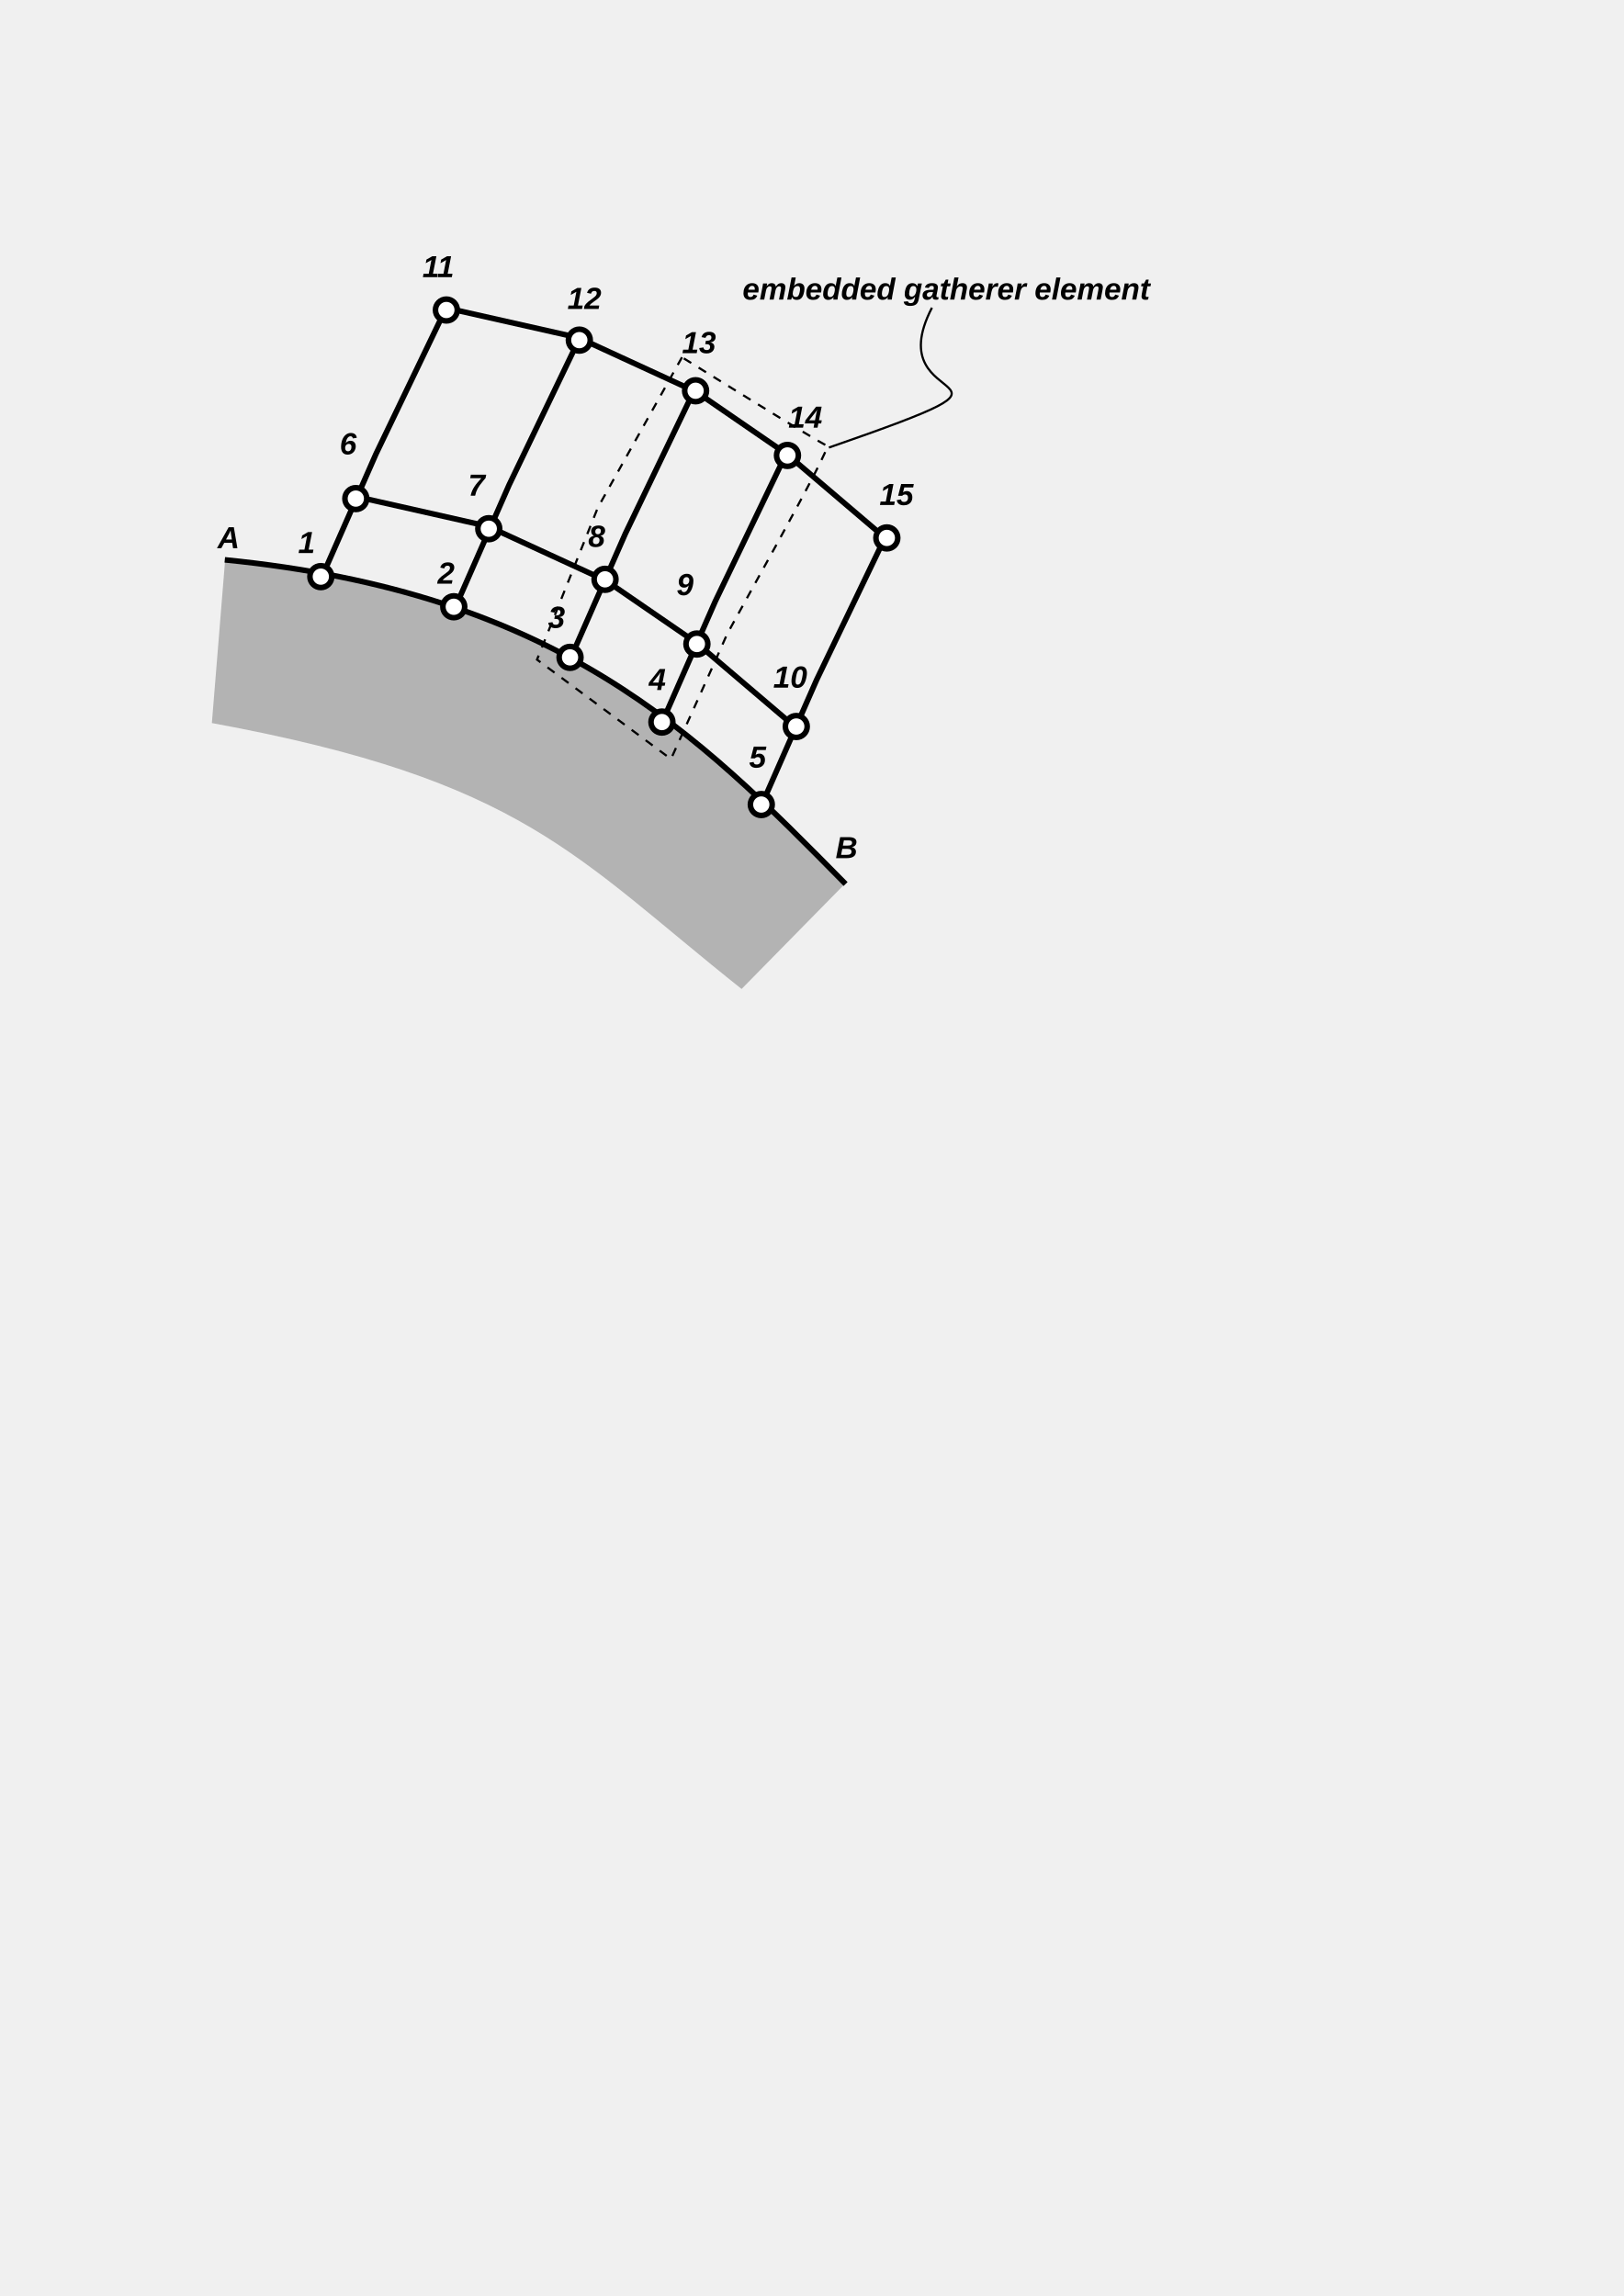
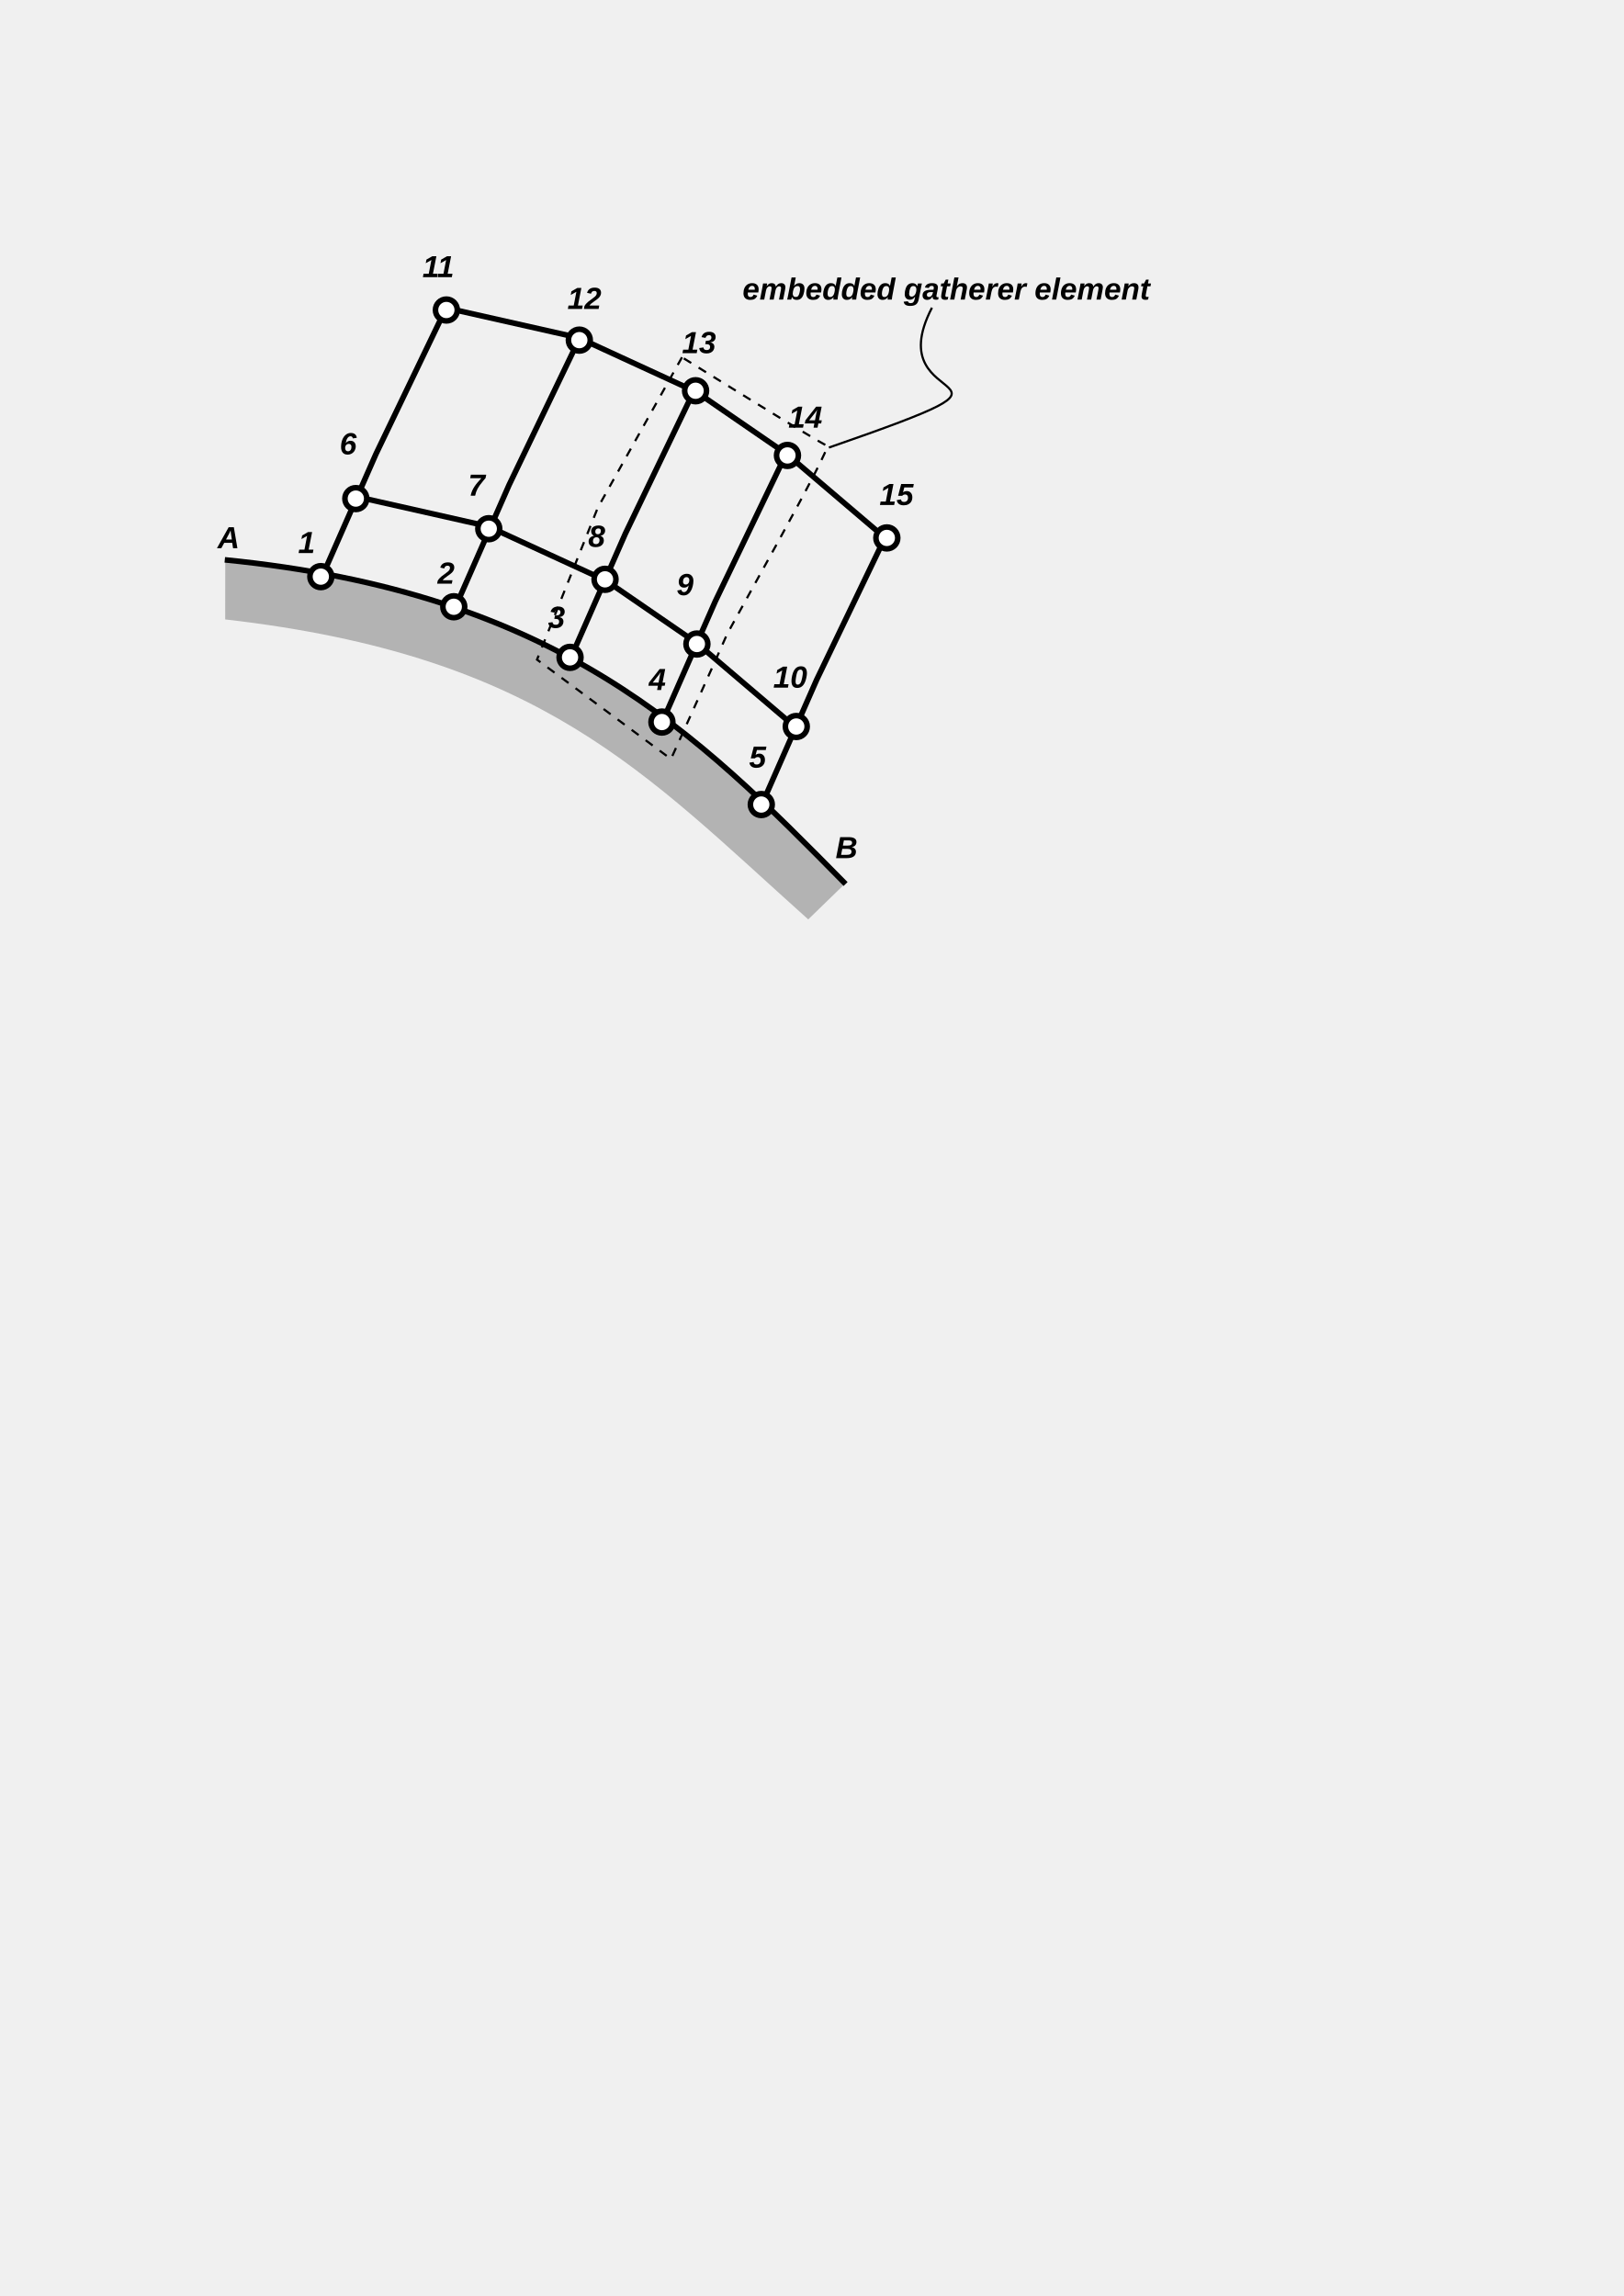
<svg xmlns="http://www.w3.org/2000/svg" width="744.094" height="1052.362" id="svg2">
  <defs id="defs4" />
  <g id="layer1">
    <path style="fill:none;fill-rule:evenodd;stroke:#000000;stroke-width:2.549px;stroke-linecap:butt;stroke-linejoin:miter;stroke-opacity:1" d="M 204.09,141.048 L 265.099,154.796 L 319.234,179.716 L 360.48,208.072 L 406.882,247.599" id="path4173" />
    <path style="fill:none;fill-rule:evenodd;stroke:#000000;stroke-width:2.549px;stroke-linecap:butt;stroke-linejoin:miter;stroke-opacity:1" d="M 162.591,227.481 L 223.601,241.23 L 277.736,266.149 L 318.982,294.506 L 365.383,334.033" id="path4171" />
    <path style="fill:none;fill-rule:evenodd;stroke:#000000;stroke-width:2.549px;stroke-linecap:butt;stroke-linejoin:miter;stroke-opacity:1" d="M 208.386,278.963 L 233.305,222.25 L 265.099,156.085" id="path4163" />
    <path style="fill:none;fill-rule:evenodd;stroke:#000000;stroke-width:2.549px;stroke-linecap:butt;stroke-linejoin:miter;stroke-opacity:1" d="M 261.662,301.305 L 286.581,244.592 L 318.375,178.427" id="path4165" />
    <path style="fill:none;fill-rule:evenodd;stroke:#000000;stroke-width:2.549px;stroke-linecap:butt;stroke-linejoin:miter;stroke-opacity:1" d="M 302.908,332.239 L 327.827,275.526 L 359.621,209.361" id="path4167" />
    <path style="fill:none;fill-rule:evenodd;stroke:#000000;stroke-width:2.549px;stroke-linecap:butt;stroke-linejoin:miter;stroke-opacity:1" d="M 349.309,368.329 L 374.229,311.616 L 406.022,245.451" id="path4169" />
    <path style="fill:none;fill-rule:evenodd;stroke:#000000;stroke-width:2.549px;stroke-linecap:butt;stroke-linejoin:miter;stroke-opacity:1" d="M 147.377,264.785 L 172.296,208.072 L 204.09,141.907" id="path4161" />
    <g id="g3139" transform="matrix(2.549447,0,0,2.549447,-67.44564,35.11285)">
-       <path d="M 178.534,144.918 L 159.76,164.026 C 129.764,140.205 120.649,126.537 64.539,116.219 L 66.944,86.635 C 126.921,92.603 151.638,117.609 178.534,144.918 z " style="fill:#b3b3b3;fill-opacity:1;fill-rule:evenodd;stroke:none;stroke-width:1px;stroke-linecap:butt;stroke-linejoin:miter;stroke-opacity:1" id="path2160" />
+       <path d="M 178.534,144.918 L 171.737,151.518 C 142.305,125.174 123.887,104.099 66.934,97.589 L 66.944,86.635 C 126.921,92.603 151.638,117.609 178.534,144.918 z " style="fill:#b3b3b3;fill-opacity:1;fill-rule:evenodd;stroke:none;stroke-width:1px;stroke-linecap:butt;stroke-linejoin:miter;stroke-opacity:1" id="path2160" />
      <path d="M 66.863,86.874 C 126.839,92.842 151.557,117.847 178.453,145.156" style="fill:none;fill-rule:evenodd;stroke:#000000;stroke-width:1px;stroke-linecap:butt;stroke-linejoin:miter;stroke-opacity:1" id="path2167" />
    </g>
    <g id="g4122" transform="matrix(2.549447,0,0,2.549447,-68.30493,35.97213)">
      <path transform="translate(-22.58874,-2.291611)" d="M 109.015 91.85 A 1.964 1.964 0 1 1  105.087,91.85 A 1.964 1.964 0 1 1  109.015 91.85 z" id="path3143" style="opacity:1;color:#000000;fill:#ffffff;fill-opacity:1;fill-rule:nonzero;stroke:#000000;stroke-width:1;stroke-linecap:round;stroke-linejoin:round;marker:none;marker-start:none;marker-mid:none;marker-end:none;stroke-miterlimit:4;stroke-dasharray:none;stroke-dashoffset:0;stroke-opacity:1;visibility:visible;display:inline;overflow:visible;enable-background:accumulate" />
      <path transform="translate(1.3103,3.124558)" d="M 109.015 91.85 A 1.964 1.964 0 1 1  105.087,91.85 A 1.964 1.964 0 1 1  109.015 91.85 z" id="path4114" style="opacity:1;color:#000000;fill:#ffffff;fill-opacity:1;fill-rule:nonzero;stroke:#000000;stroke-width:1;stroke-linecap:round;stroke-linejoin:round;marker:none;marker-start:none;marker-mid:none;marker-end:none;stroke-miterlimit:4;stroke-dasharray:none;stroke-dashoffset:0;stroke-opacity:1;visibility:visible;display:inline;overflow:visible;enable-background:accumulate" />
      <path transform="translate(22.20734,12.22488)" d="M 109.015 91.85 A 1.964 1.964 0 1 1  105.087,91.85 A 1.964 1.964 0 1 1  109.015 91.85 z" id="path4116" style="opacity:1;color:#000000;fill:#ffffff;fill-opacity:1;fill-rule:nonzero;stroke:#000000;stroke-width:1;stroke-linecap:round;stroke-linejoin:round;marker:none;marker-start:none;marker-mid:none;marker-end:none;stroke-miterlimit:4;stroke-dasharray:none;stroke-dashoffset:0;stroke-opacity:1;visibility:visible;display:inline;overflow:visible;enable-background:accumulate" />
      <path transform="translate(38.72275,23.85308)" d="M 109.015 91.85 A 1.964 1.964 0 1 1  105.087,91.85 A 1.964 1.964 0 1 1  109.015 91.85 z" id="path4118" style="opacity:1;color:#000000;fill:#ffffff;fill-opacity:1;fill-rule:nonzero;stroke:#000000;stroke-width:1;stroke-linecap:round;stroke-linejoin:round;marker:none;marker-start:none;marker-mid:none;marker-end:none;stroke-miterlimit:4;stroke-dasharray:none;stroke-dashoffset:0;stroke-opacity:1;visibility:visible;display:inline;overflow:visible;enable-background:accumulate" />
      <path transform="translate(56.58635,38.68323)" d="M 109.015 91.85 A 1.964 1.964 0 1 1  105.087,91.85 A 1.964 1.964 0 1 1  109.015 91.85 z" id="path4120" style="opacity:1;color:#000000;fill:#ffffff;fill-opacity:1;fill-rule:nonzero;stroke:#000000;stroke-width:1;stroke-linecap:round;stroke-linejoin:round;marker:none;marker-start:none;marker-mid:none;marker-end:none;stroke-miterlimit:4;stroke-dasharray:none;stroke-dashoffset:0;stroke-opacity:1;visibility:visible;display:inline;overflow:visible;enable-background:accumulate" />
    </g>
    <g id="g4129" transform="matrix(2.549447,0,0,2.549447,-52.27104,0.2020141)">
      <path transform="translate(-22.58874,-2.291611)" d="M 109.015 91.85 A 1.964 1.964 0 1 1  105.087,91.85 A 1.964 1.964 0 1 1  109.015 91.85 z" id="path4131" style="opacity:1;color:#000000;fill:#ffffff;fill-opacity:1;fill-rule:nonzero;stroke:#000000;stroke-width:1;stroke-linecap:round;stroke-linejoin:round;marker:none;marker-start:none;marker-mid:none;marker-end:none;stroke-miterlimit:4;stroke-dasharray:none;stroke-dashoffset:0;stroke-opacity:1;visibility:visible;display:inline;overflow:visible;enable-background:accumulate" />
      <path transform="translate(1.3103,3.124558)" d="M 109.015 91.85 A 1.964 1.964 0 1 1  105.087,91.85 A 1.964 1.964 0 1 1  109.015 91.85 z" id="path4133" style="opacity:1;color:#000000;fill:#ffffff;fill-opacity:1;fill-rule:nonzero;stroke:#000000;stroke-width:1;stroke-linecap:round;stroke-linejoin:round;marker:none;marker-start:none;marker-mid:none;marker-end:none;stroke-miterlimit:4;stroke-dasharray:none;stroke-dashoffset:0;stroke-opacity:1;visibility:visible;display:inline;overflow:visible;enable-background:accumulate" />
      <path transform="translate(22.20734,12.22488)" d="M 109.015 91.85 A 1.964 1.964 0 1 1  105.087,91.85 A 1.964 1.964 0 1 1  109.015 91.85 z" id="path4135" style="opacity:1;color:#000000;fill:#ffffff;fill-opacity:1;fill-rule:nonzero;stroke:#000000;stroke-width:1;stroke-linecap:round;stroke-linejoin:round;marker:none;marker-start:none;marker-mid:none;marker-end:none;stroke-miterlimit:4;stroke-dasharray:none;stroke-dashoffset:0;stroke-opacity:1;visibility:visible;display:inline;overflow:visible;enable-background:accumulate" />
      <path transform="translate(38.72275,23.85308)" d="M 109.015 91.85 A 1.964 1.964 0 1 1  105.087,91.85 A 1.964 1.964 0 1 1  109.015 91.85 z" id="path4137" style="opacity:1;color:#000000;fill:#ffffff;fill-opacity:1;fill-rule:nonzero;stroke:#000000;stroke-width:1;stroke-linecap:round;stroke-linejoin:round;marker:none;marker-start:none;marker-mid:none;marker-end:none;stroke-miterlimit:4;stroke-dasharray:none;stroke-dashoffset:0;stroke-opacity:1;visibility:visible;display:inline;overflow:visible;enable-background:accumulate" />
      <path transform="translate(56.58635,38.68323)" d="M 109.015 91.85 A 1.964 1.964 0 1 1  105.087,91.85 A 1.964 1.964 0 1 1  109.015 91.85 z" id="path4139" style="opacity:1;color:#000000;fill:#ffffff;fill-opacity:1;fill-rule:nonzero;stroke:#000000;stroke-width:1;stroke-linecap:round;stroke-linejoin:round;marker:none;marker-start:none;marker-mid:none;marker-end:none;stroke-miterlimit:4;stroke-dasharray:none;stroke-dashoffset:0;stroke-opacity:1;visibility:visible;display:inline;overflow:visible;enable-background:accumulate" />
    </g>
    <g id="g4141" transform="matrix(2.549447,0,0,2.549447,-10.77268,-86.23186)">
      <path transform="translate(-22.58874,-2.291611)" d="M 109.015 91.85 A 1.964 1.964 0 1 1  105.087,91.85 A 1.964 1.964 0 1 1  109.015 91.85 z" id="path4143" style="opacity:1;color:#000000;fill:#ffffff;fill-opacity:1;fill-rule:nonzero;stroke:#000000;stroke-width:1;stroke-linecap:round;stroke-linejoin:round;marker:none;marker-start:none;marker-mid:none;marker-end:none;stroke-miterlimit:4;stroke-dasharray:none;stroke-dashoffset:0;stroke-opacity:1;visibility:visible;display:inline;overflow:visible;enable-background:accumulate" />
      <path transform="translate(1.3103,3.124558)" d="M 109.015 91.85 A 1.964 1.964 0 1 1  105.087,91.85 A 1.964 1.964 0 1 1  109.015 91.85 z" id="path4145" style="opacity:1;color:#000000;fill:#ffffff;fill-opacity:1;fill-rule:nonzero;stroke:#000000;stroke-width:1;stroke-linecap:round;stroke-linejoin:round;marker:none;marker-start:none;marker-mid:none;marker-end:none;stroke-miterlimit:4;stroke-dasharray:none;stroke-dashoffset:0;stroke-opacity:1;visibility:visible;display:inline;overflow:visible;enable-background:accumulate" />
      <path transform="translate(22.20734,12.22488)" d="M 109.015 91.85 A 1.964 1.964 0 1 1  105.087,91.85 A 1.964 1.964 0 1 1  109.015 91.85 z" id="path4147" style="opacity:1;color:#000000;fill:#ffffff;fill-opacity:1;fill-rule:nonzero;stroke:#000000;stroke-width:1;stroke-linecap:round;stroke-linejoin:round;marker:none;marker-start:none;marker-mid:none;marker-end:none;stroke-miterlimit:4;stroke-dasharray:none;stroke-dashoffset:0;stroke-opacity:1;visibility:visible;display:inline;overflow:visible;enable-background:accumulate" />
      <path transform="translate(38.72275,23.85308)" d="M 109.015 91.85 A 1.964 1.964 0 1 1  105.087,91.85 A 1.964 1.964 0 1 1  109.015 91.85 z" id="path4149" style="opacity:1;color:#000000;fill:#ffffff;fill-opacity:1;fill-rule:nonzero;stroke:#000000;stroke-width:1;stroke-linecap:round;stroke-linejoin:round;marker:none;marker-start:none;marker-mid:none;marker-end:none;stroke-miterlimit:4;stroke-dasharray:none;stroke-dashoffset:0;stroke-opacity:1;visibility:visible;display:inline;overflow:visible;enable-background:accumulate" />
      <path transform="translate(56.58635,38.68323)" d="M 109.015 91.85 A 1.964 1.964 0 1 1  105.087,91.85 A 1.964 1.964 0 1 1  109.015 91.85 z" id="path4151" style="opacity:1;color:#000000;fill:#ffffff;fill-opacity:1;fill-rule:nonzero;stroke:#000000;stroke-width:1;stroke-linecap:round;stroke-linejoin:round;marker:none;marker-start:none;marker-mid:none;marker-end:none;stroke-miterlimit:4;stroke-dasharray:none;stroke-dashoffset:0;stroke-opacity:1;visibility:visible;display:inline;overflow:visible;enable-background:accumulate" />
    </g>
    <text xml:space="preserve" style="font-size:14px;font-style:italic;font-variant:normal;font-weight:bold;font-stretch:normal;text-align:start;line-height:100%;writing-mode:lr-tb;text-anchor:start;fill:#000000;fill-opacity:1;stroke:none;stroke-width:1px;stroke-linecap:butt;stroke-linejoin:miter;stroke-opacity:1;font-family:Liberation Sans" x="136.616" y="253.496" id="text4175">
      <tspan id="tspan4177" x="136.616" y="253.496">1</tspan>
    </text>
    <text xml:space="preserve" style="font-size:14px;font-style:italic;font-variant:normal;font-weight:bold;font-stretch:normal;text-align:start;line-height:100%;writing-mode:lr-tb;text-anchor:start;fill:#000000;fill-opacity:1;stroke:none;stroke-width:1px;stroke-linecap:butt;stroke-linejoin:miter;stroke-opacity:1;font-family:Liberation Sans" x="200.538" y="267.536" id="text4237">
      <tspan id="tspan4239" x="200.538" y="267.536">2</tspan>
    </text>
    <text xml:space="preserve" style="font-size:14px;font-style:italic;font-variant:normal;font-weight:bold;font-stretch:normal;text-align:start;line-height:100%;writing-mode:lr-tb;text-anchor:start;fill:#000000;fill-opacity:1;stroke:none;stroke-width:1px;stroke-linecap:butt;stroke-linejoin:miter;stroke-opacity:1;font-family:Liberation Sans" x="251.161" y="287.785" id="text4241">
      <tspan id="tspan4243" x="251.161" y="287.785">3</tspan>
    </text>
    <text xml:space="preserve" style="font-size:14px;font-style:italic;font-variant:normal;font-weight:bold;font-stretch:normal;text-align:start;line-height:100%;writing-mode:lr-tb;text-anchor:start;fill:#000000;fill-opacity:1;stroke:none;stroke-width:1px;stroke-linecap:butt;stroke-linejoin:miter;stroke-opacity:1;font-family:Liberation Sans" x="297.355" y="316.261" id="text4245">
      <tspan id="tspan4247" x="297.355" y="316.261">4</tspan>
    </text>
    <text xml:space="preserve" style="font-size:14px;font-style:italic;font-variant:normal;font-weight:bold;font-stretch:normal;text-align:start;line-height:100%;writing-mode:lr-tb;text-anchor:start;fill:#000000;fill-opacity:1;stroke:none;stroke-width:1px;stroke-linecap:butt;stroke-linejoin:miter;stroke-opacity:1;font-family:Liberation Sans" x="343.281" y="351.813" id="text4249">
      <tspan id="tspan4251" x="343.281" y="351.813">5</tspan>
    </text>
    <text xml:space="preserve" style="font-size:14px;font-style:italic;font-variant:normal;font-weight:bold;font-stretch:normal;text-align:start;line-height:100%;writing-mode:lr-tb;text-anchor:start;fill:#000000;fill-opacity:1;stroke:none;stroke-width:1px;stroke-linecap:butt;stroke-linejoin:miter;stroke-opacity:1;font-family:Liberation Sans" x="155.647" y="208.23" id="text4253">
      <tspan id="tspan4255" x="155.647" y="208.23">6</tspan>
    </text>
    <text xml:space="preserve" style="font-size:14px;font-style:italic;font-variant:normal;font-weight:bold;font-stretch:normal;text-align:start;line-height:100%;writing-mode:lr-tb;text-anchor:start;fill:#000000;fill-opacity:1;stroke:none;stroke-width:1px;stroke-linecap:butt;stroke-linejoin:miter;stroke-opacity:1;font-family:Liberation Sans" x="214.496" y="227.214" id="text4257">
      <tspan id="tspan4259" x="214.496" y="227.214">7</tspan>
    </text>
    <text xml:space="preserve" style="font-size:14px;font-style:italic;font-variant:normal;font-weight:bold;font-stretch:normal;text-align:start;line-height:100%;writing-mode:lr-tb;text-anchor:start;fill:#000000;fill-opacity:1;stroke:none;stroke-width:1px;stroke-linecap:butt;stroke-linejoin:miter;stroke-opacity:1;font-family:Liberation Sans" x="269.549" y="250.627" id="text4261">
      <tspan id="tspan4263" x="269.549" y="250.627">8</tspan>
    </text>
    <text xml:space="preserve" style="font-size:14px;font-style:italic;font-variant:normal;font-weight:bold;font-stretch:normal;text-align:start;line-height:100%;writing-mode:lr-tb;text-anchor:start;fill:#000000;fill-opacity:1;stroke:none;stroke-width:1px;stroke-linecap:butt;stroke-linejoin:miter;stroke-opacity:1;font-family:Liberation Sans" x="310.047" y="272.775" id="text4265">
      <tspan id="tspan4267" x="310.047" y="272.775">9</tspan>
    </text>
    <text xml:space="preserve" style="font-size:14px;font-style:italic;font-variant:normal;font-weight:bold;font-stretch:normal;text-align:start;line-height:100%;writing-mode:lr-tb;text-anchor:start;fill:#000000;fill-opacity:1;stroke:none;stroke-width:1px;stroke-linecap:butt;stroke-linejoin:miter;stroke-opacity:1;font-family:Liberation Sans" x="354.343" y="315.172" id="text4269">
      <tspan id="tspan4271" x="354.343" y="315.172">10</tspan>
    </text>
    <text xml:space="preserve" style="font-size:14px;font-style:italic;font-variant:normal;font-weight:bold;font-stretch:normal;text-align:start;line-height:100%;writing-mode:lr-tb;text-anchor:start;fill:#000000;fill-opacity:1;stroke:none;stroke-width:1px;stroke-linecap:butt;stroke-linejoin:miter;stroke-opacity:1;font-family:Liberation Sans" x="193.578" y="127.057" id="text4273">
      <tspan id="tspan4275" x="193.578" y="127.057">11</tspan>
    </text>
    <text xml:space="preserve" style="font-size:14px;font-style:italic;font-variant:normal;font-weight:bold;font-stretch:normal;text-align:start;line-height:100%;writing-mode:lr-tb;text-anchor:start;fill:#000000;fill-opacity:1;stroke:none;stroke-width:1px;stroke-linecap:butt;stroke-linejoin:miter;stroke-opacity:1;font-family:Liberation Sans" x="260.02" y="141.611" id="text4277">
      <tspan id="tspan4279" x="260.02" y="141.611">12</tspan>
    </text>
    <text xml:space="preserve" style="font-size:14px;font-style:italic;font-variant:normal;font-weight:bold;font-stretch:normal;text-align:start;line-height:100%;writing-mode:lr-tb;text-anchor:start;fill:#000000;fill-opacity:1;stroke:none;stroke-width:1px;stroke-linecap:butt;stroke-linejoin:miter;stroke-opacity:1;font-family:Liberation Sans" x="312.542" y="161.86" id="text4281">
      <tspan id="tspan4283" x="312.542" y="161.86">13</tspan>
    </text>
    <text xml:space="preserve" style="font-size:14px;font-style:italic;font-variant:normal;font-weight:bold;font-stretch:normal;text-align:start;line-height:100%;writing-mode:lr-tb;text-anchor:start;fill:#000000;fill-opacity:1;stroke:none;stroke-width:1px;stroke-linecap:butt;stroke-linejoin:miter;stroke-opacity:1;font-family:Liberation Sans" x="361.267" y="196.031" id="text4285">
      <tspan id="tspan4287" x="361.267" y="196.031">14</tspan>
    </text>
    <text xml:space="preserve" style="font-size:14px;font-style:italic;font-variant:normal;font-weight:bold;font-stretch:normal;text-align:start;line-height:100%;writing-mode:lr-tb;text-anchor:start;fill:#000000;fill-opacity:1;stroke:none;stroke-width:1px;stroke-linecap:butt;stroke-linejoin:miter;stroke-opacity:1;font-family:Liberation Sans" x="403.031" y="231.467" id="text4289">
      <tspan id="tspan4291" x="403.031" y="231.467">15</tspan>
    </text>
    <path style="fill:none;fill-rule:evenodd;stroke:#000000;stroke-width:1;stroke-linecap:butt;stroke-linejoin:miter;stroke-miterlimit:4;stroke-dasharray:4, 4;stroke-dashoffset:0;stroke-opacity:1" d="M 312.542,163.759 L 273.942,232.733 L 246.099,302.34 L 307.48,347.9 C 307.48,347.9 331.526,294.746 332.791,291.582 C 334.057,288.418 381.516,204.89 378.985,204.257 C 376.454,203.624 312.542,163.759 312.542,163.759 z " id="path4293" />
    <path style="fill:none;fill-rule:evenodd;stroke:#000000;stroke-width:1px;stroke-linecap:butt;stroke-linejoin:miter;stroke-opacity:1" d="M 379.867,205.139 C 488.938,167.322 401.084,191.098 427.092,141.033" id="path5264" />
    <text xml:space="preserve" style="font-size:14px;font-style:italic;font-variant:normal;font-weight:bold;font-stretch:normal;text-align:start;line-height:100%;writing-mode:lr-tb;text-anchor:start;fill:#000000;fill-opacity:1;stroke:none;stroke-width:1px;stroke-linecap:butt;stroke-linejoin:miter;stroke-opacity:1;font-family:Liberation Sans" x="340.264" y="137.309" id="text5266">
      <tspan id="tspan5268" x="340.264" y="137.309">embedded gatherer element</tspan>
    </text>
    <text xml:space="preserve" style="font-size:14px;font-style:italic;font-variant:normal;font-weight:bold;font-stretch:normal;text-align:start;line-height:100%;writing-mode:lr-tb;text-anchor:start;fill:#000000;fill-opacity:1;stroke:none;stroke-width:1px;stroke-linecap:butt;stroke-linejoin:miter;stroke-opacity:1;font-family:Liberation Sans" x="99.694" y="251.285" id="text5288">
      <tspan id="tspan5290" x="99.694" y="251.285">A</tspan>
    </text>
    <text xml:space="preserve" style="font-size:14px;font-style:italic;font-variant:normal;font-weight:bold;font-stretch:normal;text-align:start;line-height:100%;writing-mode:lr-tb;text-anchor:start;fill:#000000;fill-opacity:1;stroke:none;stroke-width:1px;stroke-linecap:butt;stroke-linejoin:miter;stroke-opacity:1;font-family:Liberation Sans" x="382.894" y="393.326" id="text5292">
      <tspan id="tspan5294" x="382.894" y="393.326">B</tspan>
    </text>
  </g>
</svg>
